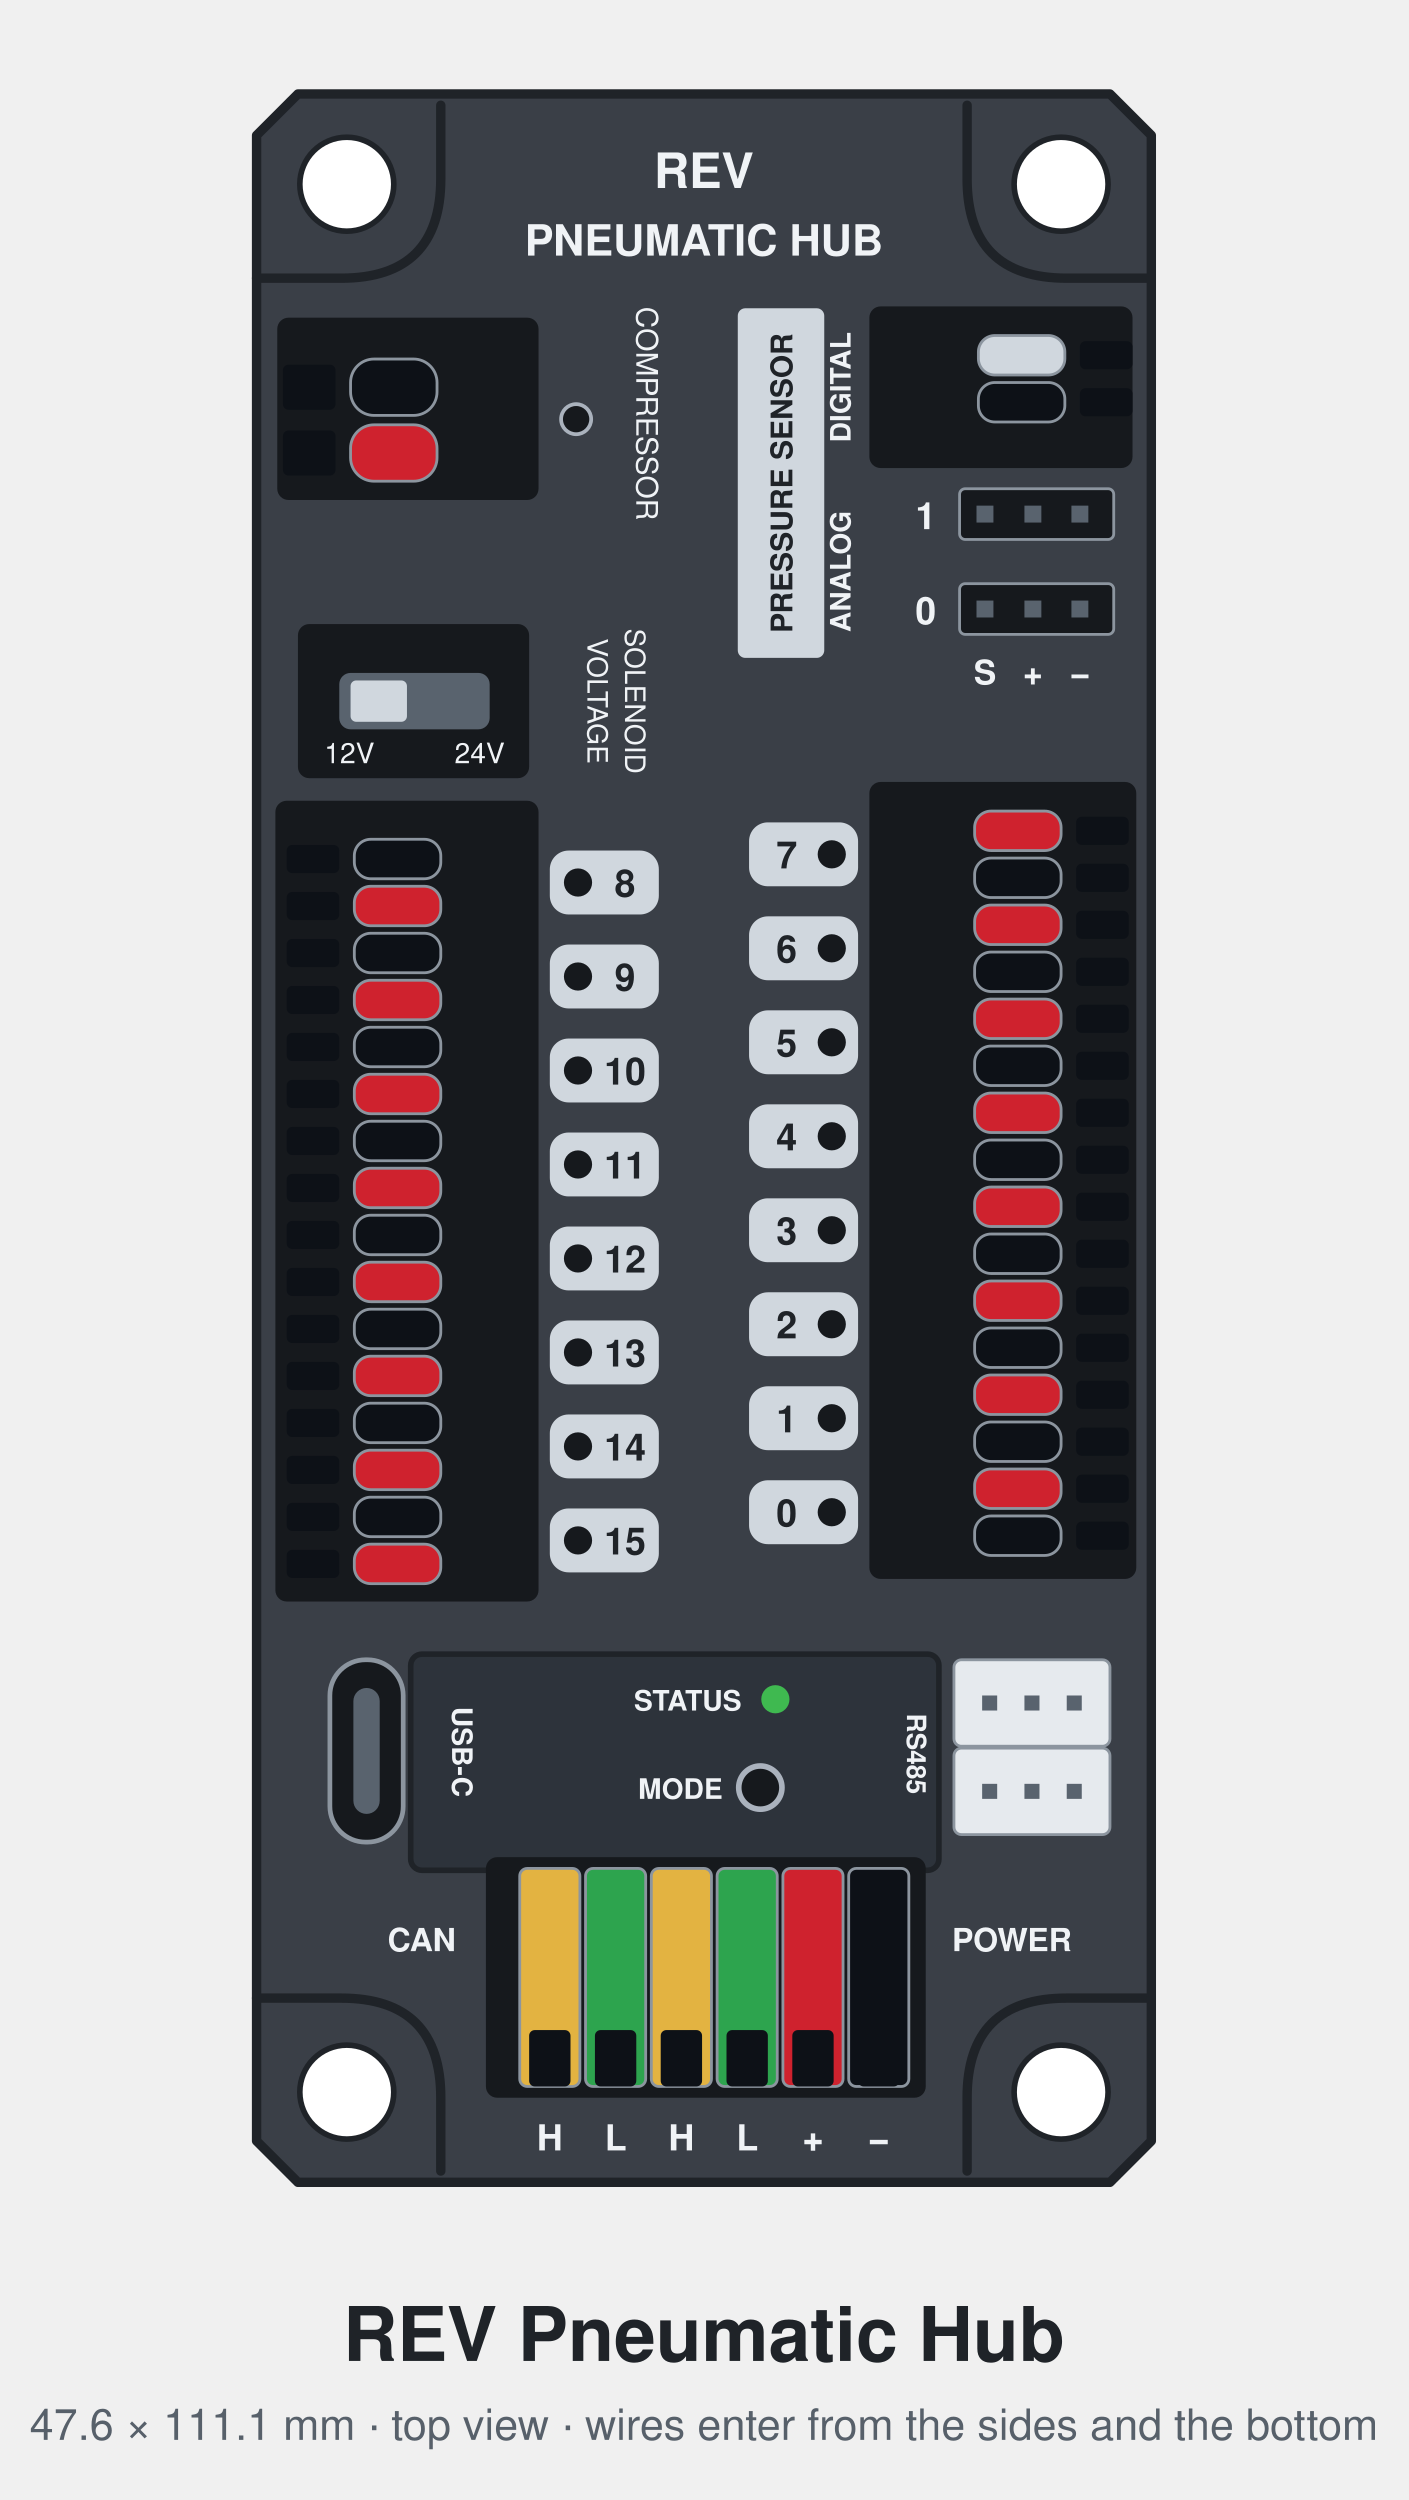
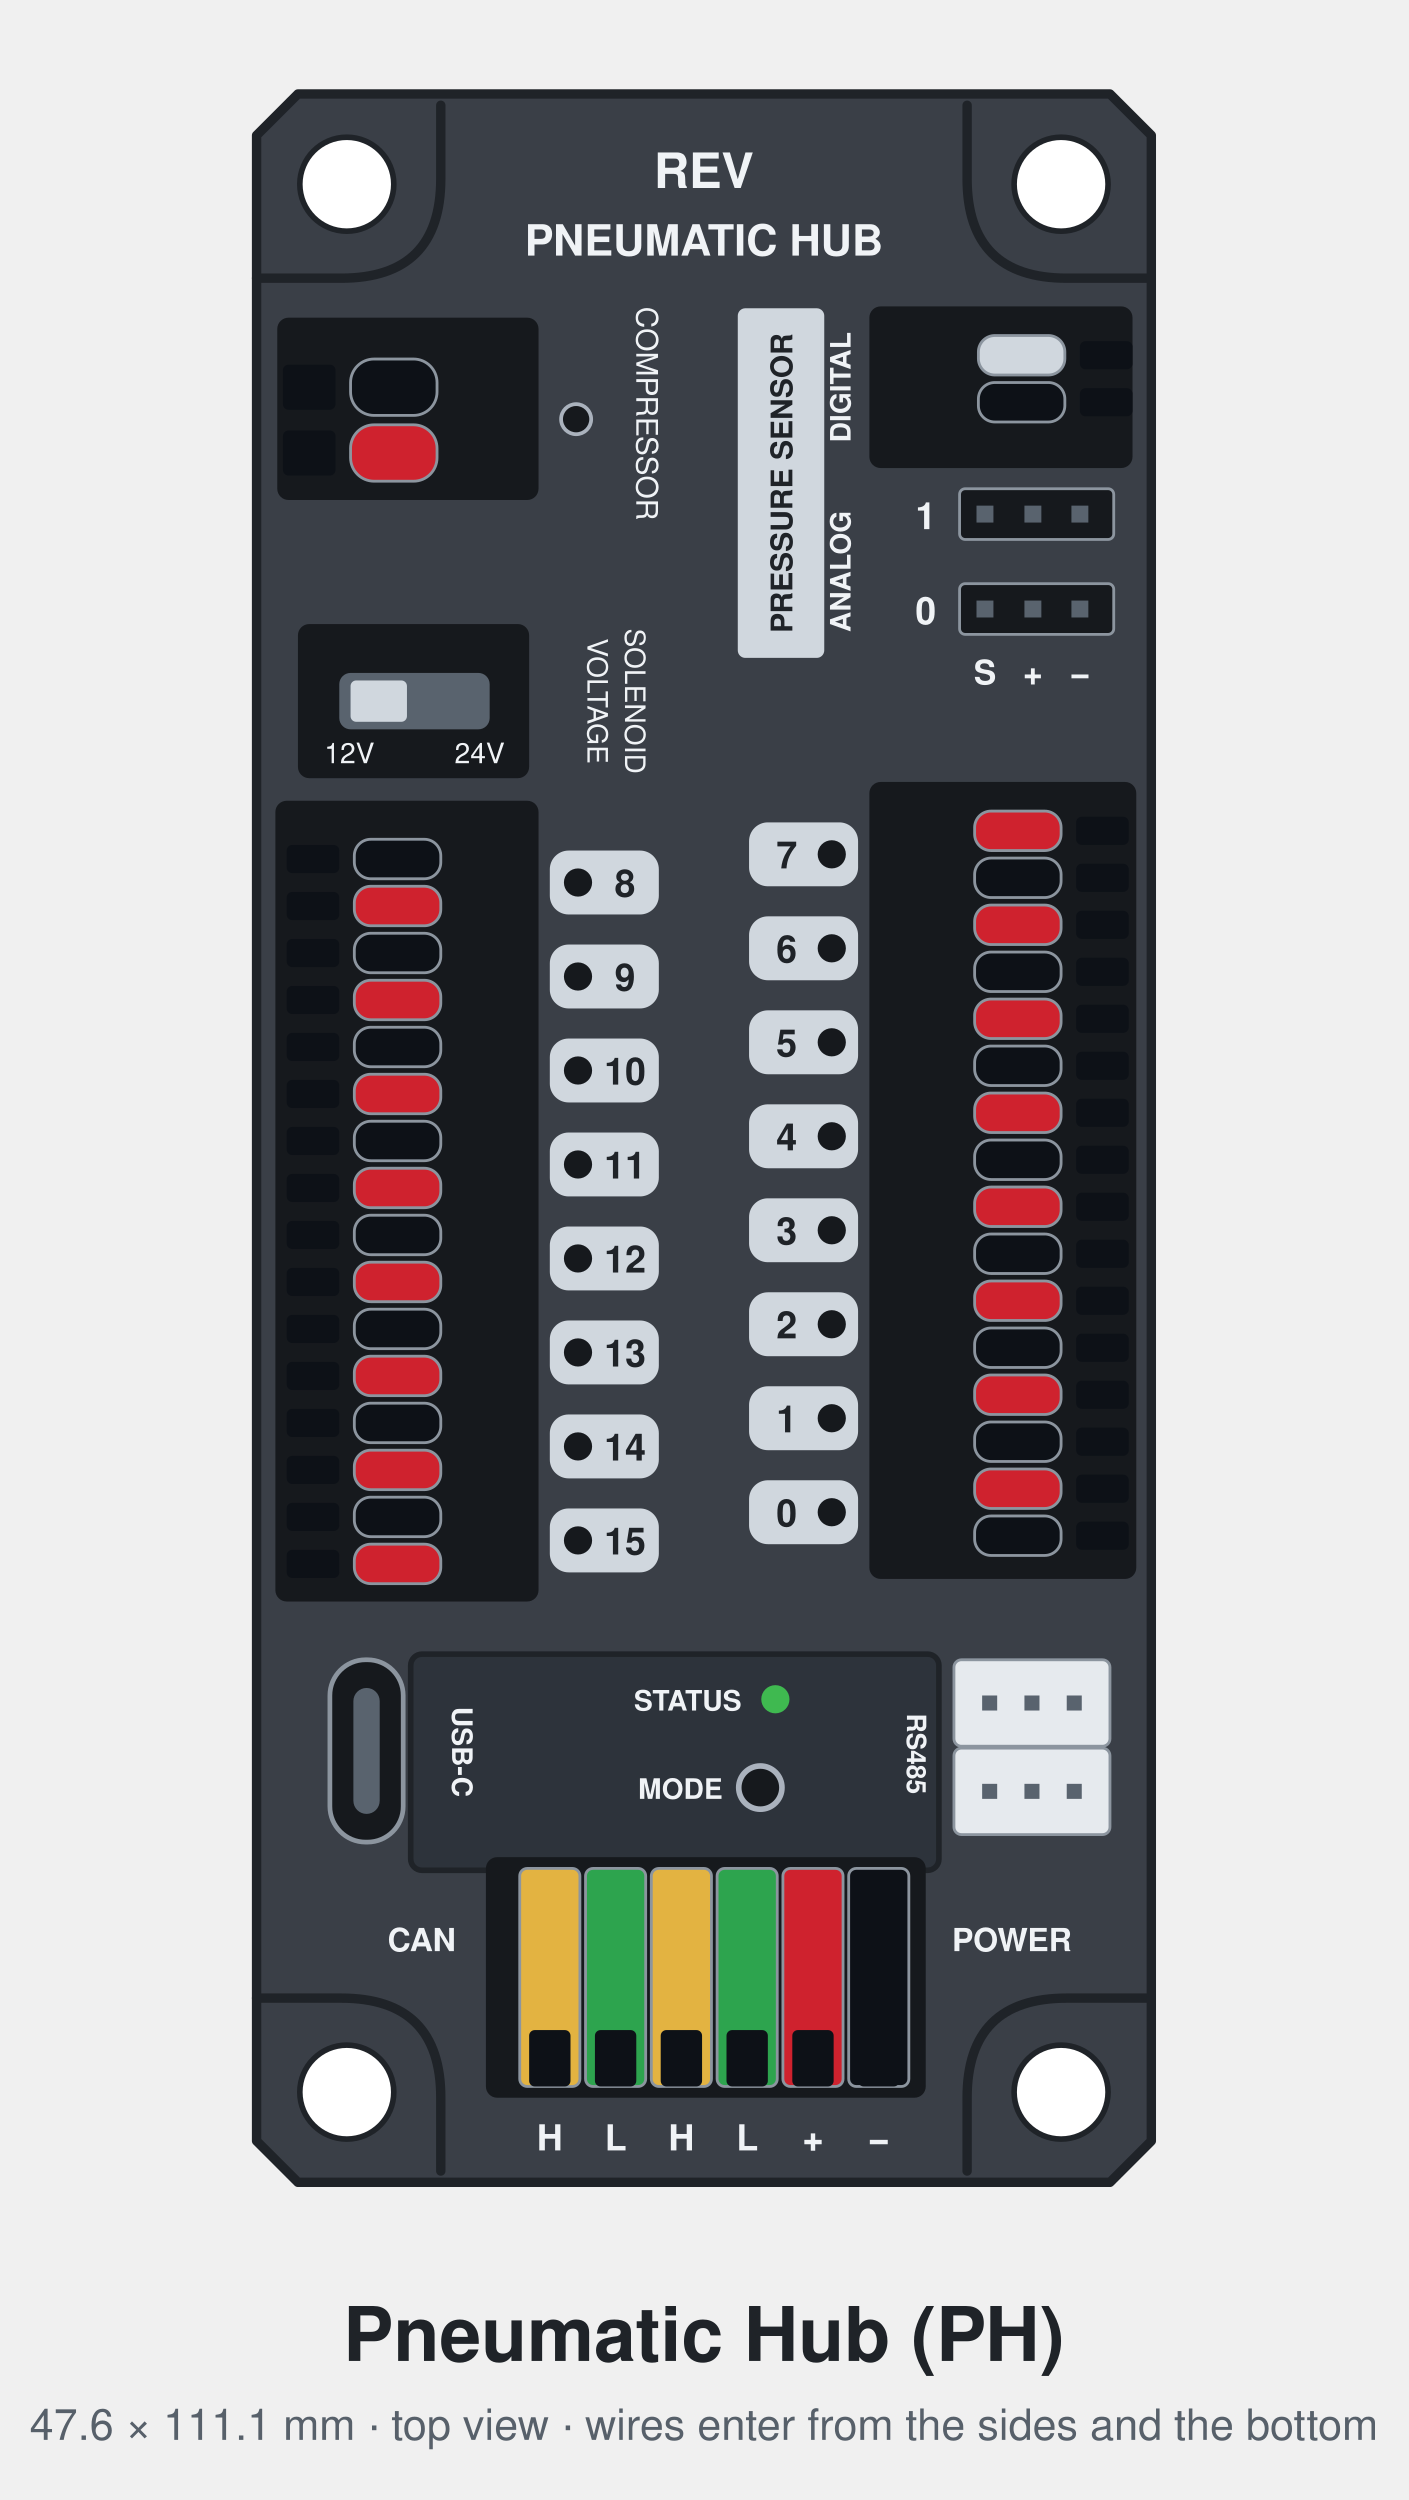
<svg xmlns="http://www.w3.org/2000/svg" viewBox="-13.65 -5 74.91 133" width="74.91mm" height="133mm" font-family="Helvetica, Arial, sans-serif">
  <path d="M 2.2 0 L 45.4 0 L 47.6 2.2 L 47.6 108.9 L 45.4 111.1 L 2.2 111.1 L 0 108.9 L 0 2.2 Z" fill="#3a3f47" stroke="#1f2328" stroke-width="0.5" stroke-linejoin="round" stroke-linecap="round" />
  <path d="M 0 9.8 L 4.5 9.8 Q 9.8 9.8 9.8 4.5 L 9.8 0.6" fill="none" stroke="#1f2328" stroke-width="0.5" stroke-linejoin="round" stroke-linecap="round" />
  <path d="M 47.6 9.8 L 43.1 9.8 Q 37.8 9.8 37.8 4.5 L 37.8 0.6" fill="none" stroke="#1f2328" stroke-width="0.5" stroke-linejoin="round" stroke-linecap="round" />
  <path d="M 0 101.3 L 4.5 101.3 Q 9.8 101.3 9.8 106.6 L 9.8 110.5" fill="none" stroke="#1f2328" stroke-width="0.5" stroke-linejoin="round" stroke-linecap="round" />
  <path d="M 47.6 101.3 L 43.1 101.3 Q 37.8 101.3 37.8 106.6 L 37.8 110.5" fill="none" stroke="#1f2328" stroke-width="0.5" stroke-linejoin="round" stroke-linecap="round" />
  <circle cx="4.8" cy="4.8" r="2.5" fill="#ffffff" stroke="#1f2328" stroke-width="0.3" />
  <circle cx="42.8" cy="4.8" r="2.5" fill="#ffffff" stroke="#1f2328" stroke-width="0.3" />
  <circle cx="4.8" cy="106.3" r="2.5" fill="#ffffff" stroke="#1f2328" stroke-width="0.3" />
  <circle cx="42.8" cy="106.3" r="2.5" fill="#ffffff" stroke="#1f2328" stroke-width="0.3" />
  <text x="23.8" y="5" font-size="2.6" fill="#f0f3f6" text-anchor="middle" font-weight="bold">REV</text>
  <text x="23.8" y="8.6" font-size="2.3" fill="#f0f3f6" text-anchor="middle" font-weight="bold">PNEUMATIC HUB</text>
  <rect x="1.1" y="11.9" width="13.9" height="9.7" rx="0.6" fill="#16191d" />
  <rect x="5" y="14.1" width="4.6" height="3" rx="1.25" fill="#0d1117" stroke="#8c959f" stroke-width="0.15" />
  <rect x="1.4" y="14.4" width="2.8" height="2.4" rx="0.3" fill="#0d1117" />
  <rect x="5" y="17.6" width="4.6" height="3" rx="1.25" fill="#cf222e" stroke="#8c959f" stroke-width="0.15" />
  <rect x="1.4" y="17.9" width="2.8" height="2.4" rx="0.3" fill="#0d1117" />
  <circle cx="17" cy="17.3" r="0.8" fill="#16191d" stroke="#aab2bd" stroke-width="0.2" />
  <text x="20.2" y="17" font-size="1.6" fill="#f0f3f6" text-anchor="middle" transform="rotate(90 20.2 17)">COMPRESSOR</text>
  <rect x="2.2" y="28.2" width="12.3" height="8.2" rx="0.6" fill="#16191d" />
  <rect x="4.4" y="30.8" width="8" height="3" rx="0.6" fill="#59636e" />
  <rect x="5" y="31.2" width="3" height="2.2" rx="0.3" fill="#d0d7de" />
  <text x="3.6" y="35.6" font-size="1.5" fill="#f0f3f6" text-anchor="start">12V</text>
  <text x="13.2" y="35.6" font-size="1.5" fill="#f0f3f6" text-anchor="end">24V</text>
  <text x="19.6" y="32.3" font-size="1.5" fill="#f0f3f6" text-anchor="middle" transform="rotate(90 19.6 32.3)">SOLENOID</text>
  <text x="17.6" y="32.3" font-size="1.5" fill="#f0f3f6" text-anchor="middle" transform="rotate(90 17.6 32.3)">VOLTAGE</text>
  <rect x="25.6" y="11.4" width="4.6" height="18.6" rx="0.4" fill="#d0d7de" />
  <text x="28.5" y="20.7" font-size="1.6" fill="#1f2328" text-anchor="middle" font-weight="bold" transform="rotate(-90 28.5 20.7)">PRESSURE SENSOR</text>
  <text x="31.6" y="15.6" font-size="1.5" fill="#f0f3f6" text-anchor="middle" font-weight="bold" transform="rotate(-90 31.6 15.6)">DIGITAL</text>
  <text x="31.6" y="25.4" font-size="1.5" fill="#f0f3f6" text-anchor="middle" font-weight="bold" transform="rotate(-90 31.6 25.4)">ANALOG</text>
  <rect x="32.6" y="11.3" width="14" height="8.6" rx="0.6" fill="#16191d" />
  <rect x="38.4" y="12.85" width="4.6" height="2.1" rx="0.875" fill="#d0d7de" stroke="#8c959f" stroke-width="0.15" />
  <rect x="43.8" y="13.15" width="2.8" height="1.5" rx="0.3" fill="#0d1117" />
  <rect x="38.4" y="15.35" width="4.6" height="2.1" rx="0.875" fill="#0d1117" stroke="#8c959f" stroke-width="0.15" />
  <rect x="43.8" y="15.65" width="2.8" height="1.5" rx="0.3" fill="#0d1117" />
  <rect x="37.4" y="21" width="8.2" height="2.7" rx="0.3" fill="#16191d" stroke="#8c959f" stroke-width="0.15" />
  <rect x="38.3" y="21.9" width="0.9" height="0.9" rx="0" fill="#59636e" />
  <rect x="40.85" y="21.9" width="0.9" height="0.9" rx="0" fill="#59636e" />
  <rect x="43.35" y="21.9" width="0.9" height="0.9" rx="0" fill="#59636e" />
  <text x="35.6" y="23.15" font-size="2" fill="#f0f3f6" text-anchor="middle" font-weight="bold">1</text>
  <rect x="37.4" y="26.05" width="8.2" height="2.7" rx="0.3" fill="#16191d" stroke="#8c959f" stroke-width="0.15" />
  <rect x="38.3" y="26.95" width="0.9" height="0.9" rx="0" fill="#59636e" />
  <rect x="40.85" y="26.95" width="0.9" height="0.9" rx="0" fill="#59636e" />
  <rect x="43.35" y="26.95" width="0.9" height="0.9" rx="0" fill="#59636e" />
  <text x="35.6" y="28.2" font-size="2" fill="#f0f3f6" text-anchor="middle" font-weight="bold">0</text>
  <text x="38.75" y="31.4" font-size="1.8" fill="#f0f3f6" text-anchor="middle" font-weight="bold">S</text>
  <text x="41.3" y="31.4" font-size="1.8" fill="#f0f3f6" text-anchor="middle" font-weight="bold">+</text>
  <text x="43.8" y="31.4" font-size="1.8" fill="#f0f3f6" text-anchor="middle" font-weight="bold">−</text>
  <rect x="1" y="37.6" width="14" height="42.6" rx="0.6" fill="#16191d" />
  <rect x="32.6" y="36.6" width="14.2" height="42.4" rx="0.6" fill="#16191d" />
  <rect x="5.2" y="39.65" width="4.6" height="2.1" rx="0.875" fill="#0d1117" stroke="#8c959f" stroke-width="0.15" />
  <rect x="1.6" y="39.95" width="2.8" height="1.5" rx="0.3" fill="#0d1117" />
  <rect x="5.2" y="42.15" width="4.6" height="2.1" rx="0.875" fill="#cf222e" stroke="#8c959f" stroke-width="0.15" />
  <rect x="1.6" y="42.45" width="2.8" height="1.5" rx="0.3" fill="#0d1117" />
  <rect x="5.2" y="44.65" width="4.6" height="2.1" rx="0.875" fill="#0d1117" stroke="#8c959f" stroke-width="0.15" />
  <rect x="1.6" y="44.95" width="2.8" height="1.5" rx="0.3" fill="#0d1117" />
  <rect x="5.2" y="47.15" width="4.6" height="2.1" rx="0.875" fill="#cf222e" stroke="#8c959f" stroke-width="0.15" />
  <rect x="1.6" y="47.45" width="2.8" height="1.5" rx="0.3" fill="#0d1117" />
  <rect x="5.2" y="49.65" width="4.6" height="2.1" rx="0.875" fill="#0d1117" stroke="#8c959f" stroke-width="0.15" />
  <rect x="1.6" y="49.95" width="2.8" height="1.5" rx="0.3" fill="#0d1117" />
  <rect x="5.2" y="52.15" width="4.6" height="2.1" rx="0.875" fill="#cf222e" stroke="#8c959f" stroke-width="0.15" />
  <rect x="1.6" y="52.45" width="2.8" height="1.5" rx="0.3" fill="#0d1117" />
  <rect x="5.2" y="54.65" width="4.6" height="2.1" rx="0.875" fill="#0d1117" stroke="#8c959f" stroke-width="0.15" />
  <rect x="1.6" y="54.95" width="2.8" height="1.5" rx="0.3" fill="#0d1117" />
  <rect x="5.2" y="57.15" width="4.6" height="2.1" rx="0.875" fill="#cf222e" stroke="#8c959f" stroke-width="0.15" />
  <rect x="1.6" y="57.45" width="2.8" height="1.5" rx="0.3" fill="#0d1117" />
  <rect x="5.2" y="59.65" width="4.6" height="2.1" rx="0.875" fill="#0d1117" stroke="#8c959f" stroke-width="0.15" />
  <rect x="1.6" y="59.95" width="2.8" height="1.5" rx="0.3" fill="#0d1117" />
  <rect x="5.2" y="62.15" width="4.6" height="2.1" rx="0.875" fill="#cf222e" stroke="#8c959f" stroke-width="0.15" />
  <rect x="1.6" y="62.45" width="2.8" height="1.5" rx="0.3" fill="#0d1117" />
  <rect x="5.2" y="64.65" width="4.6" height="2.1" rx="0.875" fill="#0d1117" stroke="#8c959f" stroke-width="0.15" />
  <rect x="1.6" y="64.95" width="2.8" height="1.5" rx="0.3" fill="#0d1117" />
  <rect x="5.2" y="67.15" width="4.6" height="2.1" rx="0.875" fill="#cf222e" stroke="#8c959f" stroke-width="0.15" />
  <rect x="1.6" y="67.45" width="2.8" height="1.5" rx="0.3" fill="#0d1117" />
  <rect x="5.2" y="69.65" width="4.6" height="2.1" rx="0.875" fill="#0d1117" stroke="#8c959f" stroke-width="0.15" />
  <rect x="1.6" y="69.95" width="2.8" height="1.5" rx="0.3" fill="#0d1117" />
  <rect x="5.2" y="72.15" width="4.6" height="2.1" rx="0.875" fill="#cf222e" stroke="#8c959f" stroke-width="0.15" />
  <rect x="1.6" y="72.45" width="2.8" height="1.5" rx="0.3" fill="#0d1117" />
  <rect x="5.2" y="74.65" width="4.6" height="2.1" rx="0.875" fill="#0d1117" stroke="#8c959f" stroke-width="0.15" />
  <rect x="1.6" y="74.95" width="2.8" height="1.5" rx="0.3" fill="#0d1117" />
  <rect x="5.2" y="77.15" width="4.6" height="2.1" rx="0.875" fill="#cf222e" stroke="#8c959f" stroke-width="0.15" />
  <rect x="1.6" y="77.45" width="2.8" height="1.5" rx="0.3" fill="#0d1117" />
  <rect x="38.2" y="38.15" width="4.6" height="2.1" rx="0.875" fill="#cf222e" stroke="#8c959f" stroke-width="0.15" />
  <rect x="43.6" y="38.45" width="2.8" height="1.5" rx="0.3" fill="#0d1117" />
  <rect x="38.2" y="40.65" width="4.6" height="2.1" rx="0.875" fill="#0d1117" stroke="#8c959f" stroke-width="0.15" />
  <rect x="43.6" y="40.95" width="2.8" height="1.5" rx="0.3" fill="#0d1117" />
  <rect x="38.2" y="43.15" width="4.6" height="2.1" rx="0.875" fill="#cf222e" stroke="#8c959f" stroke-width="0.15" />
  <rect x="43.6" y="43.45" width="2.8" height="1.5" rx="0.3" fill="#0d1117" />
  <rect x="38.2" y="45.65" width="4.6" height="2.1" rx="0.875" fill="#0d1117" stroke="#8c959f" stroke-width="0.15" />
  <rect x="43.6" y="45.95" width="2.8" height="1.5" rx="0.3" fill="#0d1117" />
  <rect x="38.2" y="48.15" width="4.6" height="2.1" rx="0.875" fill="#cf222e" stroke="#8c959f" stroke-width="0.15" />
  <rect x="43.6" y="48.45" width="2.8" height="1.5" rx="0.3" fill="#0d1117" />
  <rect x="38.2" y="50.65" width="4.6" height="2.1" rx="0.875" fill="#0d1117" stroke="#8c959f" stroke-width="0.15" />
  <rect x="43.6" y="50.95" width="2.8" height="1.5" rx="0.3" fill="#0d1117" />
  <rect x="38.2" y="53.15" width="4.6" height="2.1" rx="0.875" fill="#cf222e" stroke="#8c959f" stroke-width="0.15" />
  <rect x="43.6" y="53.45" width="2.8" height="1.5" rx="0.3" fill="#0d1117" />
  <rect x="38.2" y="55.65" width="4.6" height="2.1" rx="0.875" fill="#0d1117" stroke="#8c959f" stroke-width="0.15" />
  <rect x="43.6" y="55.95" width="2.8" height="1.5" rx="0.3" fill="#0d1117" />
  <rect x="38.2" y="58.15" width="4.6" height="2.1" rx="0.875" fill="#cf222e" stroke="#8c959f" stroke-width="0.15" />
  <rect x="43.6" y="58.45" width="2.8" height="1.5" rx="0.3" fill="#0d1117" />
  <rect x="38.2" y="60.65" width="4.6" height="2.1" rx="0.875" fill="#0d1117" stroke="#8c959f" stroke-width="0.15" />
  <rect x="43.6" y="60.95" width="2.8" height="1.5" rx="0.3" fill="#0d1117" />
  <rect x="38.2" y="63.15" width="4.6" height="2.1" rx="0.875" fill="#cf222e" stroke="#8c959f" stroke-width="0.15" />
  <rect x="43.6" y="63.45" width="2.8" height="1.5" rx="0.3" fill="#0d1117" />
  <rect x="38.2" y="65.65" width="4.6" height="2.1" rx="0.875" fill="#0d1117" stroke="#8c959f" stroke-width="0.15" />
  <rect x="43.6" y="65.95" width="2.8" height="1.5" rx="0.3" fill="#0d1117" />
  <rect x="38.2" y="68.15" width="4.6" height="2.1" rx="0.875" fill="#cf222e" stroke="#8c959f" stroke-width="0.15" />
  <rect x="43.6" y="68.45" width="2.8" height="1.5" rx="0.3" fill="#0d1117" />
  <rect x="38.2" y="70.65" width="4.6" height="2.1" rx="0.875" fill="#0d1117" stroke="#8c959f" stroke-width="0.15" />
  <rect x="43.6" y="70.95" width="2.8" height="1.5" rx="0.3" fill="#0d1117" />
  <rect x="38.2" y="73.15" width="4.6" height="2.1" rx="0.875" fill="#cf222e" stroke="#8c959f" stroke-width="0.15" />
  <rect x="43.6" y="73.45" width="2.8" height="1.5" rx="0.3" fill="#0d1117" />
  <rect x="38.2" y="75.65" width="4.6" height="2.1" rx="0.875" fill="#0d1117" stroke="#8c959f" stroke-width="0.15" />
  <rect x="43.6" y="75.95" width="2.8" height="1.5" rx="0.3" fill="#0d1117" />
  <rect x="15.6" y="40.25" width="5.8" height="3.4" rx="1" fill="#d0d7de" />
  <circle cx="17.1" cy="41.95" r="0.75" fill="#16191d" />
  <text x="19.6" y="42.7" font-size="2" fill="#1f2328" text-anchor="middle" font-weight="bold">8</text>
  <rect x="26.2" y="38.75" width="5.8" height="3.4" rx="1" fill="#d0d7de" />
  <circle cx="30.6" cy="40.45" r="0.75" fill="#16191d" />
  <text x="28.2" y="41.2" font-size="2" fill="#1f2328" text-anchor="middle" font-weight="bold">7</text>
  <rect x="15.6" y="45.25" width="5.8" height="3.4" rx="1" fill="#d0d7de" />
  <circle cx="17.1" cy="46.95" r="0.75" fill="#16191d" />
  <text x="19.6" y="47.7" font-size="2" fill="#1f2328" text-anchor="middle" font-weight="bold">9</text>
  <rect x="26.2" y="43.75" width="5.8" height="3.4" rx="1" fill="#d0d7de" />
  <circle cx="30.6" cy="45.45" r="0.75" fill="#16191d" />
  <text x="28.2" y="46.2" font-size="2" fill="#1f2328" text-anchor="middle" font-weight="bold">6</text>
  <rect x="15.6" y="50.25" width="5.8" height="3.4" rx="1" fill="#d0d7de" />
  <circle cx="17.1" cy="51.95" r="0.75" fill="#16191d" />
  <text x="19.6" y="52.7" font-size="2" fill="#1f2328" text-anchor="middle" font-weight="bold">10</text>
  <rect x="26.2" y="48.75" width="5.8" height="3.4" rx="1" fill="#d0d7de" />
  <circle cx="30.6" cy="50.45" r="0.75" fill="#16191d" />
  <text x="28.2" y="51.2" font-size="2" fill="#1f2328" text-anchor="middle" font-weight="bold">5</text>
  <rect x="15.6" y="55.25" width="5.8" height="3.4" rx="1" fill="#d0d7de" />
  <circle cx="17.1" cy="56.95" r="0.75" fill="#16191d" />
  <text x="19.6" y="57.7" font-size="2" fill="#1f2328" text-anchor="middle" font-weight="bold">11</text>
  <rect x="26.2" y="53.75" width="5.8" height="3.4" rx="1" fill="#d0d7de" />
  <circle cx="30.6" cy="55.45" r="0.75" fill="#16191d" />
  <text x="28.2" y="56.2" font-size="2" fill="#1f2328" text-anchor="middle" font-weight="bold">4</text>
  <rect x="15.6" y="60.25" width="5.8" height="3.4" rx="1" fill="#d0d7de" />
  <circle cx="17.1" cy="61.95" r="0.75" fill="#16191d" />
  <text x="19.6" y="62.7" font-size="2" fill="#1f2328" text-anchor="middle" font-weight="bold">12</text>
  <rect x="26.2" y="58.75" width="5.8" height="3.4" rx="1" fill="#d0d7de" />
  <circle cx="30.6" cy="60.45" r="0.75" fill="#16191d" />
  <text x="28.2" y="61.2" font-size="2" fill="#1f2328" text-anchor="middle" font-weight="bold">3</text>
  <rect x="15.6" y="65.25" width="5.8" height="3.4" rx="1" fill="#d0d7de" />
  <circle cx="17.1" cy="66.95" r="0.75" fill="#16191d" />
  <text x="19.6" y="67.7" font-size="2" fill="#1f2328" text-anchor="middle" font-weight="bold">13</text>
  <rect x="26.2" y="63.75" width="5.8" height="3.4" rx="1" fill="#d0d7de" />
  <circle cx="30.6" cy="65.45" r="0.75" fill="#16191d" />
  <text x="28.2" y="66.2" font-size="2" fill="#1f2328" text-anchor="middle" font-weight="bold">2</text>
  <rect x="15.6" y="70.25" width="5.8" height="3.4" rx="1" fill="#d0d7de" />
  <circle cx="17.1" cy="71.95" r="0.75" fill="#16191d" />
  <text x="19.6" y="72.7" font-size="2" fill="#1f2328" text-anchor="middle" font-weight="bold">14</text>
  <rect x="26.2" y="68.75" width="5.8" height="3.4" rx="1" fill="#d0d7de" />
  <circle cx="30.6" cy="70.45" r="0.75" fill="#16191d" />
  <text x="28.2" y="71.2" font-size="2" fill="#1f2328" text-anchor="middle" font-weight="bold">1</text>
  <rect x="15.6" y="75.25" width="5.8" height="3.4" rx="1" fill="#d0d7de" />
  <circle cx="17.1" cy="76.95" r="0.75" fill="#16191d" />
  <text x="19.6" y="77.7" font-size="2" fill="#1f2328" text-anchor="middle" font-weight="bold">15</text>
  <rect x="26.2" y="73.75" width="5.8" height="3.4" rx="1" fill="#d0d7de" />
  <circle cx="30.6" cy="75.45" r="0.75" fill="#16191d" />
  <text x="28.2" y="76.2" font-size="2" fill="#1f2328" text-anchor="middle" font-weight="bold">0</text>
  <rect x="8.2" y="83" width="28.1" height="11.5" rx="0.6" fill="#2d333b" stroke="#1f2328" stroke-width="0.3" />
  <circle cx="27.6" cy="85.4" r="0.75" fill="#3fb950" />
  <text x="25.8" y="86" font-size="1.5" fill="#f0f3f6" text-anchor="end" font-weight="bold">STATUS</text>
  <circle cx="26.8" cy="90.1" r="1.15" fill="#16191d" stroke="#aab2bd" stroke-width="0.3" />
  <text x="24.8" y="90.7" font-size="1.5" fill="#f0f3f6" text-anchor="end" font-weight="bold">MODE</text>
  <text x="10.4" y="88.2" font-size="1.5" fill="#f0f3f6" text-anchor="middle" font-weight="bold" transform="rotate(90 10.4 88.2)">USB-C</text>
  <rect x="3.9" y="83.3" width="3.9" height="9.7" rx="1.9" fill="#16191d" stroke="#8c959f" stroke-width="0.25" />
  <rect x="5.15" y="84.8" width="1.4" height="6.7" rx="0.7" fill="#59636e" />
  <text x="34.6" y="88.3" font-size="1.4" fill="#f0f3f6" text-anchor="middle" font-weight="bold" transform="rotate(90 34.6 88.3)">RS485</text>
  <rect x="37.1" y="83.3" width="8.3" height="4.6" rx="0.4" fill="#e6eaee" stroke="#8c959f" stroke-width="0.15" />
  <rect x="38.6" y="85.2" width="0.8" height="0.8" rx="0" fill="#59636e" />
  <rect x="40.85" y="85.2" width="0.8" height="0.8" rx="0" fill="#59636e" />
  <rect x="43.1" y="85.2" width="0.8" height="0.8" rx="0" fill="#59636e" />
  <rect x="37.1" y="88" width="8.3" height="4.6" rx="0.4" fill="#e6eaee" stroke="#8c959f" stroke-width="0.15" />
  <rect x="38.6" y="89.9" width="0.8" height="0.8" rx="0" fill="#59636e" />
  <rect x="40.85" y="89.9" width="0.8" height="0.8" rx="0" fill="#59636e" />
  <rect x="43.1" y="89.9" width="0.8" height="0.8" rx="0" fill="#59636e" />
  <rect x="12.2" y="93.8" width="23.4" height="12.8" rx="0.6" fill="#16191d" />
  <rect x="14" y="94.4" width="3.2" height="11.6" rx="0.4" fill="#e3b341" stroke="#8c959f" stroke-width="0.15" />
  <rect x="14.5" y="103" width="2.2" height="3" rx="0.3" fill="#0d1117" />
  <text x="15.6" y="109.4" font-size="1.9" fill="#f0f3f6" text-anchor="middle" font-weight="bold">H</text>
  <rect x="17.5" y="94.4" width="3.2" height="11.6" rx="0.4" fill="#2da44e" stroke="#8c959f" stroke-width="0.15" />
  <rect x="18" y="103" width="2.2" height="3" rx="0.3" fill="#0d1117" />
  <text x="19.1" y="109.4" font-size="1.9" fill="#f0f3f6" text-anchor="middle" font-weight="bold">L</text>
  <rect x="21" y="94.4" width="3.2" height="11.6" rx="0.4" fill="#e3b341" stroke="#8c959f" stroke-width="0.15" />
  <rect x="21.5" y="103" width="2.2" height="3" rx="0.3" fill="#0d1117" />
  <text x="22.6" y="109.4" font-size="1.9" fill="#f0f3f6" text-anchor="middle" font-weight="bold">H</text>
  <rect x="24.5" y="94.4" width="3.2" height="11.6" rx="0.4" fill="#2da44e" stroke="#8c959f" stroke-width="0.15" />
  <rect x="25" y="103" width="2.2" height="3" rx="0.3" fill="#0d1117" />
  <text x="26.1" y="109.4" font-size="1.9" fill="#f0f3f6" text-anchor="middle" font-weight="bold">L</text>
  <rect x="28" y="94.4" width="3.2" height="11.6" rx="0.4" fill="#cf222e" stroke="#8c959f" stroke-width="0.15" />
  <rect x="28.5" y="103" width="2.2" height="3" rx="0.3" fill="#0d1117" />
  <text x="29.6" y="109.4" font-size="1.9" fill="#f0f3f6" text-anchor="middle" font-weight="bold">+</text>
  <rect x="31.5" y="94.4" width="3.2" height="11.6" rx="0.4" fill="#0d1117" stroke="#8c959f" stroke-width="0.15" />
  <rect x="32" y="103" width="2.2" height="3" rx="0.3" fill="#0d1117" />
  <text x="33.1" y="109.4" font-size="1.9" fill="#f0f3f6" text-anchor="middle" font-weight="bold">−</text>
  <text x="10.6" y="98.8" font-size="1.7" fill="#f0f3f6" text-anchor="end" font-weight="bold">CAN</text>
  <text x="37" y="98.8" font-size="1.7" fill="#f0f3f6" text-anchor="start" font-weight="bold">POWER</text>
  <g class="caption">
-     <text x="23.8" y="120.6" font-size="4" fill="#1f2328" text-anchor="middle" font-weight="bold">REV Pneumatic Hub</text>
+     <text x="23.8" y="120.6" font-size="4" fill="#1f2328" text-anchor="middle" font-weight="bold">Pneumatic Hub (PH)</text>
    <text x="23.8" y="124.8" font-size="2.3" fill="#57606a" text-anchor="middle">47.6 × 111.1 mm · top view · wires enter from the sides and the bottom</text>
  </g>
  <g id="anchors">
    <circle class="anchor" id="anchor-compressor" data-kind="power" cx="1.1" cy="17.35" r="1" fill="none" />
    <circle class="anchor" id="anchor-pressure_switch" data-kind="signal" cx="46.6" cy="15.15" r="1" fill="none" />
    <circle class="anchor" id="anchor-analog_1" data-kind="signal" cx="45.6" cy="22.35" r="1" fill="none" />
    <circle class="anchor" id="anchor-analog_0" data-kind="signal" cx="45.6" cy="27.4" r="1" fill="none" />
    <circle class="anchor" id="anchor-sol_8" data-kind="signal" cx="1" cy="41.95" r="1" fill="none" />
    <circle class="anchor" id="anchor-sol_7" data-kind="signal" cx="46.8" cy="40.45" r="1" fill="none" />
    <circle class="anchor" id="anchor-sol_9" data-kind="signal" cx="1" cy="46.95" r="1" fill="none" />
    <circle class="anchor" id="anchor-sol_6" data-kind="signal" cx="46.8" cy="45.45" r="1" fill="none" />
    <circle class="anchor" id="anchor-sol_10" data-kind="signal" cx="1" cy="51.95" r="1" fill="none" />
    <circle class="anchor" id="anchor-sol_5" data-kind="signal" cx="46.8" cy="50.45" r="1" fill="none" />
    <circle class="anchor" id="anchor-sol_11" data-kind="signal" cx="1" cy="56.95" r="1" fill="none" />
    <circle class="anchor" id="anchor-sol_4" data-kind="signal" cx="46.8" cy="55.45" r="1" fill="none" />
    <circle class="anchor" id="anchor-sol_12" data-kind="signal" cx="1" cy="61.95" r="1" fill="none" />
    <circle class="anchor" id="anchor-sol_3" data-kind="signal" cx="46.8" cy="60.45" r="1" fill="none" />
    <circle class="anchor" id="anchor-sol_13" data-kind="signal" cx="1" cy="66.95" r="1" fill="none" />
    <circle class="anchor" id="anchor-sol_2" data-kind="signal" cx="46.8" cy="65.45" r="1" fill="none" />
    <circle class="anchor" id="anchor-sol_14" data-kind="signal" cx="1" cy="71.95" r="1" fill="none" />
    <circle class="anchor" id="anchor-sol_1" data-kind="signal" cx="46.8" cy="70.45" r="1" fill="none" />
    <circle class="anchor" id="anchor-sol_15" data-kind="signal" cx="1" cy="76.95" r="1" fill="none" />
    <circle class="anchor" id="anchor-sol_0" data-kind="signal" cx="46.8" cy="75.45" r="1" fill="none" />
    <circle class="anchor" id="anchor-usb" data-kind="usb" cx="5.85" cy="93" r="1" fill="none" />
    <circle class="anchor" id="anchor-can_a" data-kind="can" cx="17.35" cy="106.6" r="1" fill="none" />
    <circle class="anchor" id="anchor-can_b" data-kind="can" cx="24.35" cy="106.6" r="1" fill="none" />
    <circle class="anchor" id="anchor-pwr_in" data-kind="power" cx="31.35" cy="106.6" r="1" fill="none" />
  </g>
</svg>
